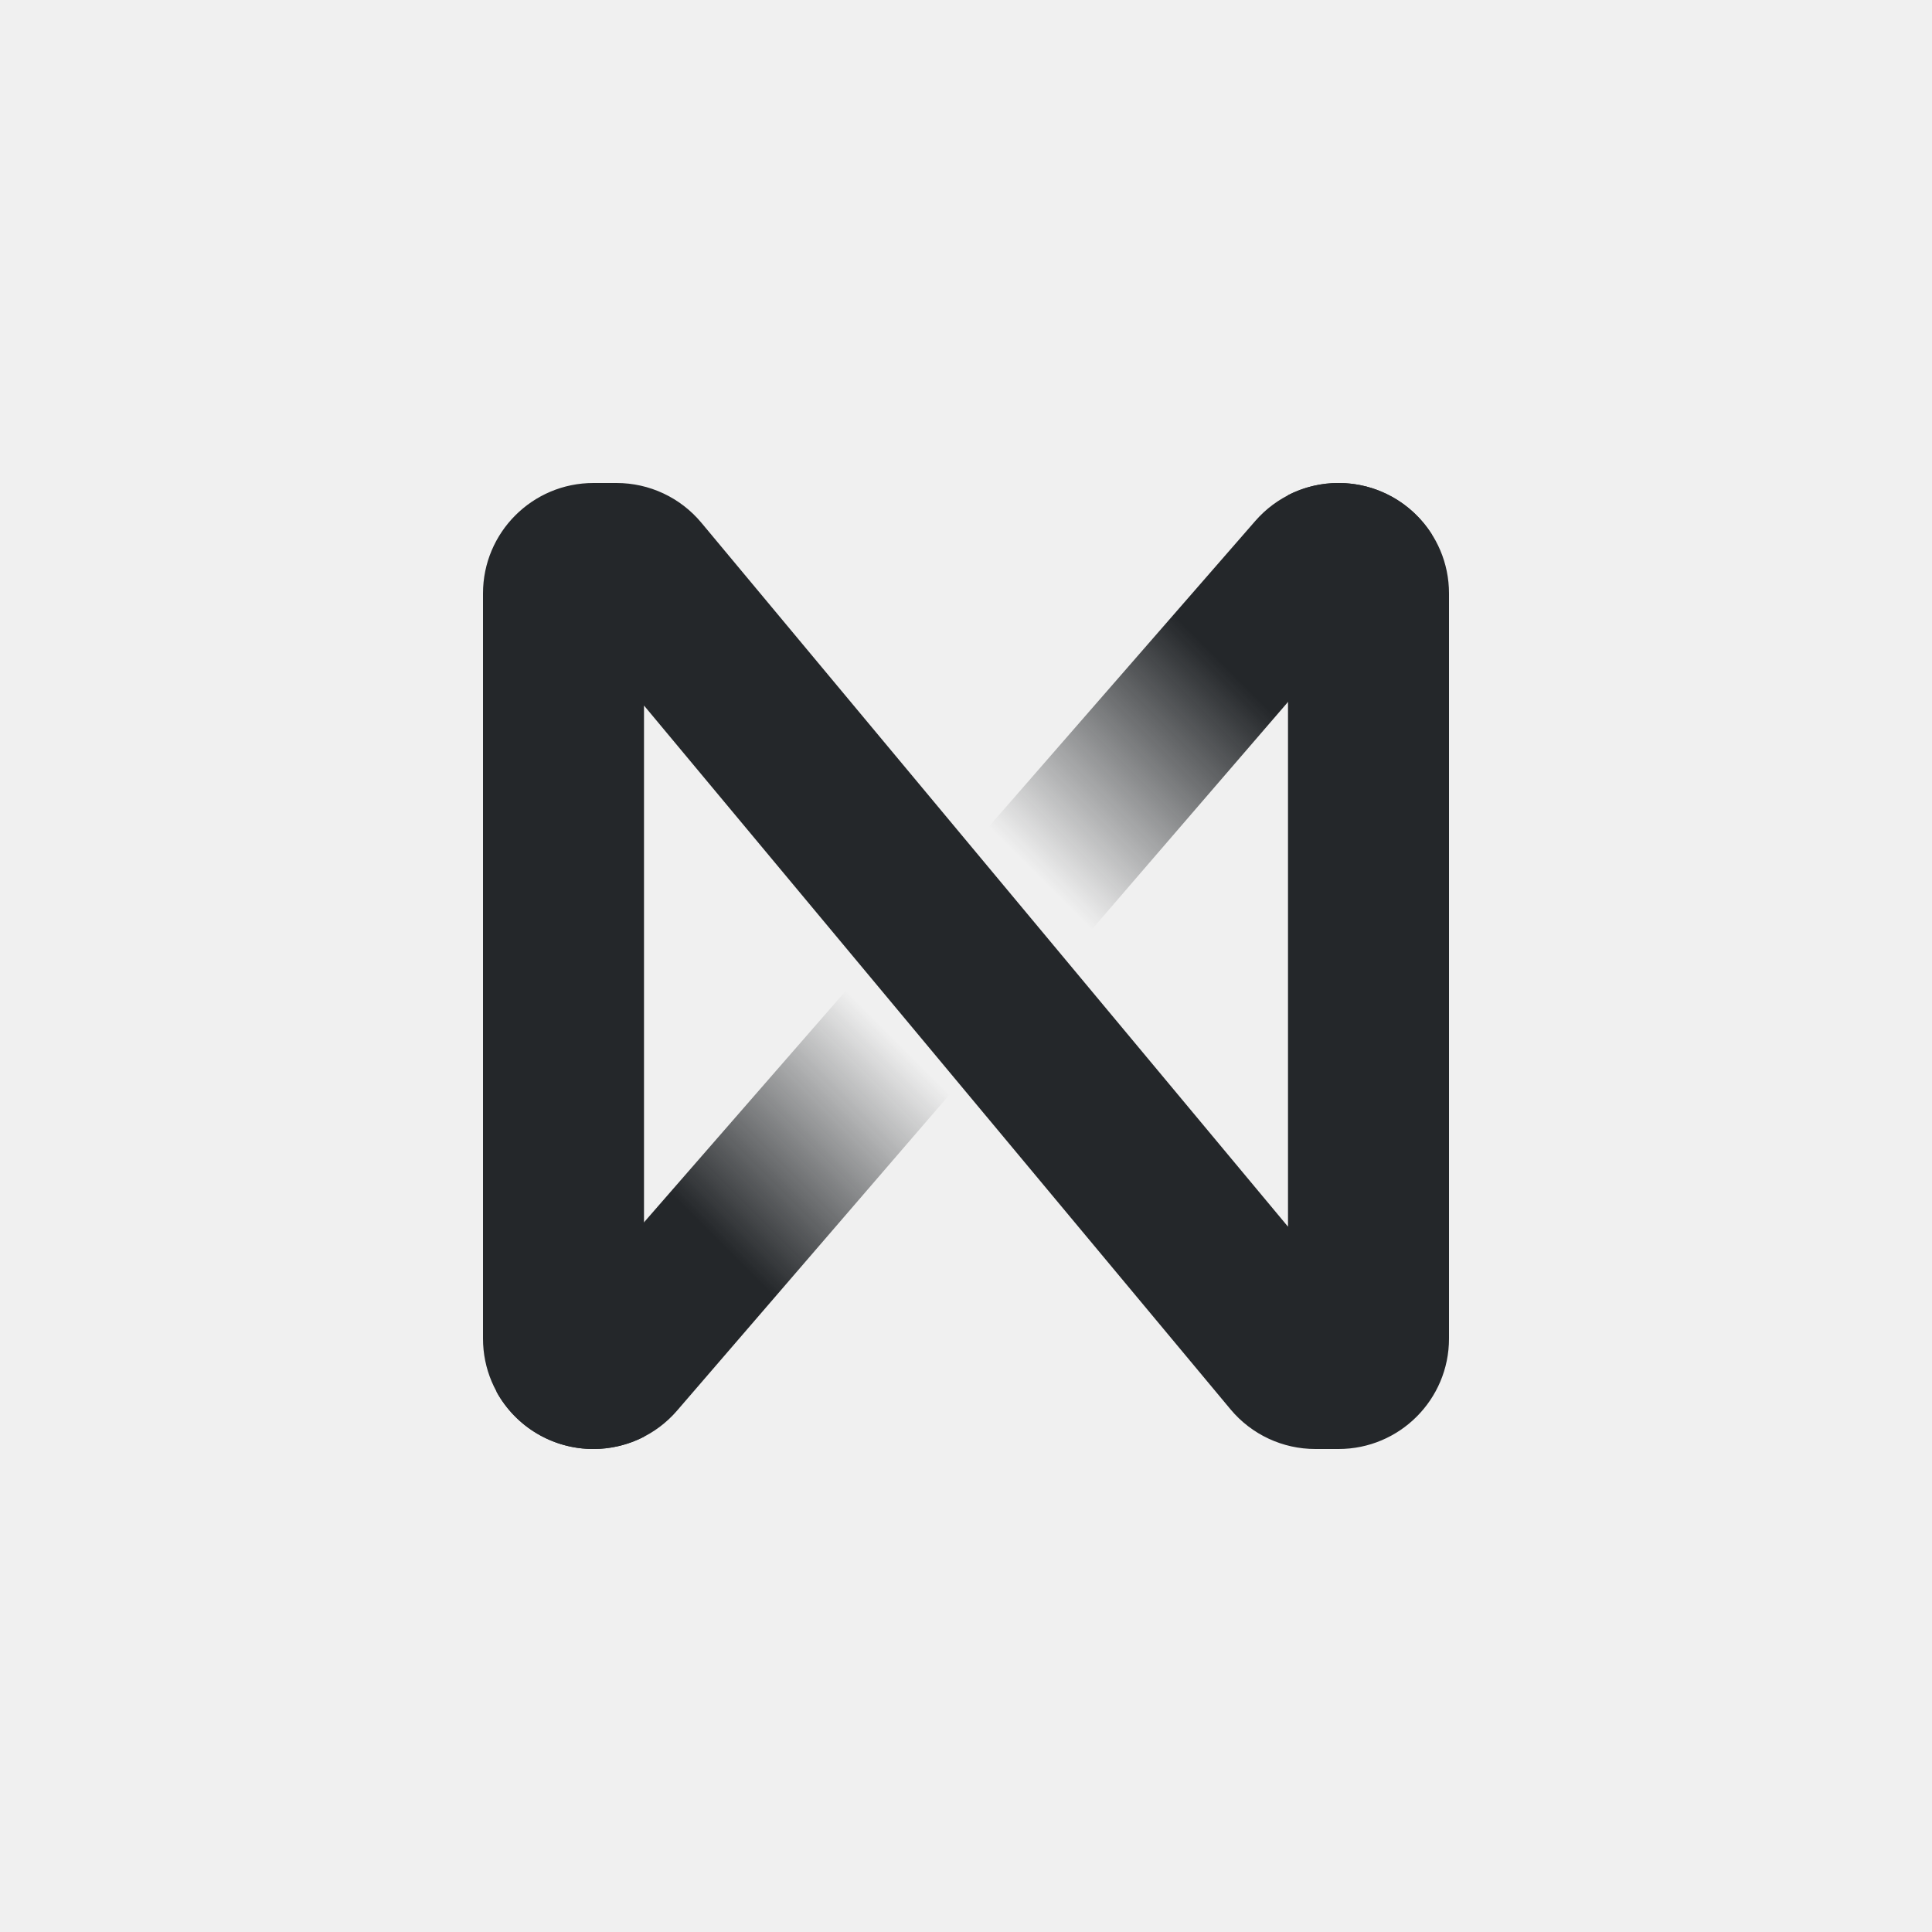
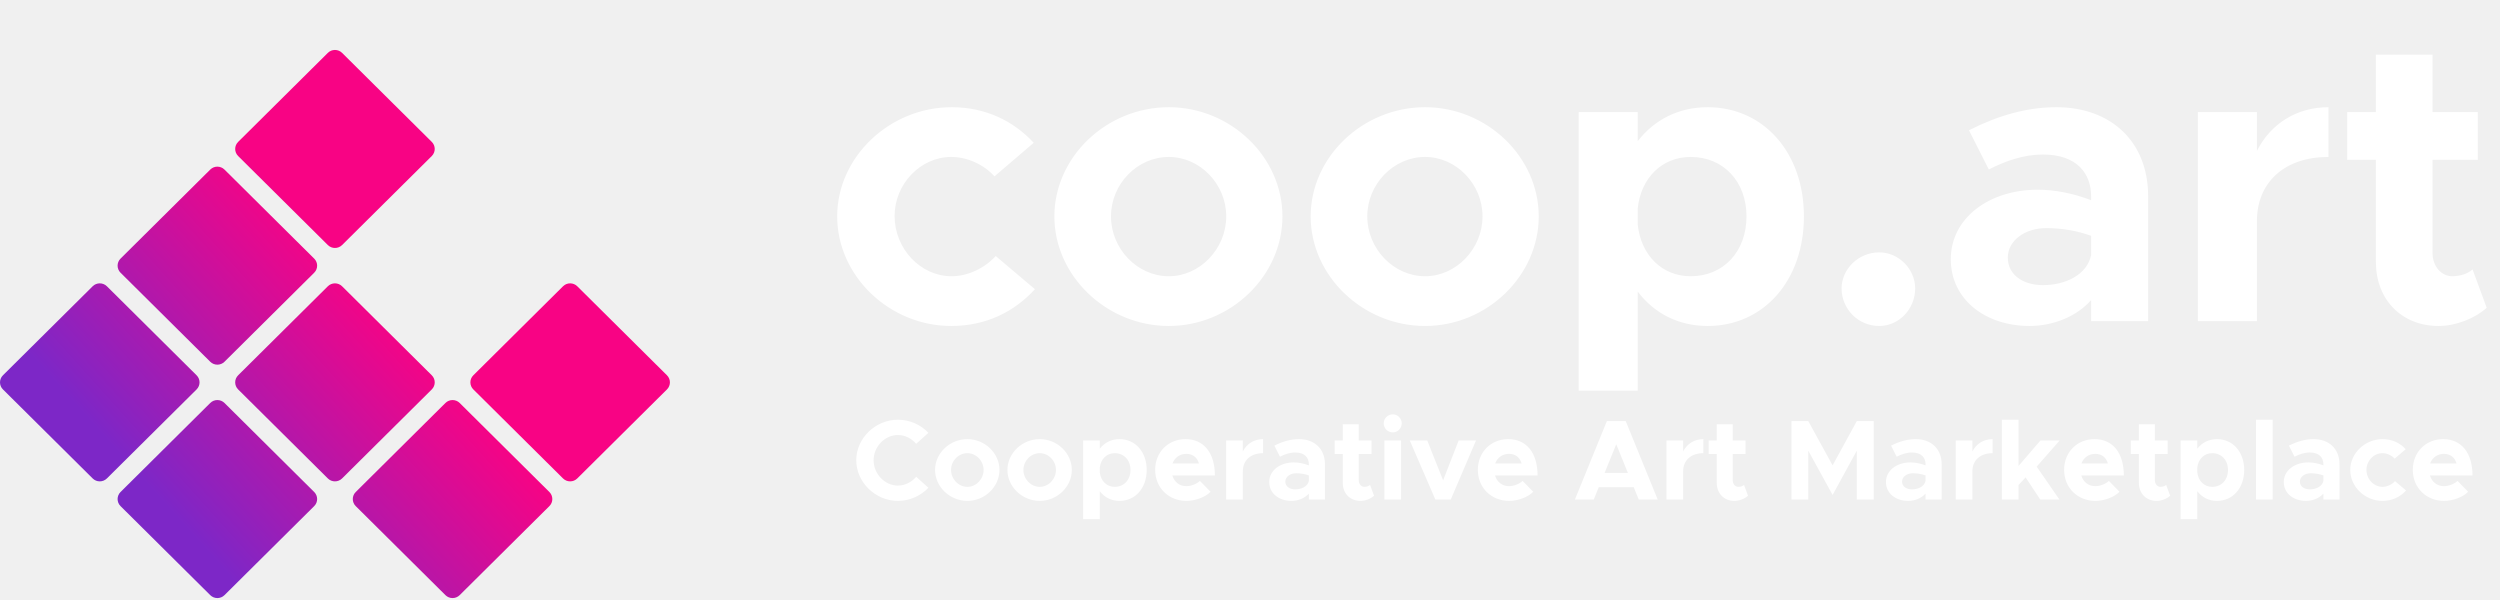
- <svg xmlns="http://www.w3.org/2000/svg" viewBox="0 0 288 288">
-   <linearGradient id="a" gradientUnits="userSpaceOnUse" x1="76.81" x2="211.16" y1="211.17" y2="76.81">
-     <stop offset=".21" stop-color="#24272a" />
-     <stop offset=".42" stop-color="#24272a" stop-opacity="0" />
-     <stop offset=".59" stop-color="#24272a" stop-opacity="0" />
-     <stop offset=".81" stop-color="#24272a" />
-   </linearGradient>
-   <path d="m88.46 216a16.45 16.45 0 0 0 12.46-5.71l112.56-130.57a16.42 16.42 0 0 0 -13.94-7.72 16.46 16.46 0 0 0 -12.41 5.65l-113.13 129.8a16.46 16.46 0 0 0 14.46 8.55z" fill="url(#a)" />
-   <path d="m88.46 216a16.46 16.46 0 0 0 7.54-1.83v-109l87.45 104.94a16.44 16.44 0 0 0 12.64 5.89h3.45a16.46 16.46 0 0 0 16.46-16.46v-111.08a16.46 16.46 0 0 0 -16.46-16.46 16.36 16.36 0 0 0 -7.54 1.81v109.05l-87.45-104.94a16.44 16.44 0 0 0 -12.64-5.92h-3.45a16.46 16.46 0 0 0 -16.46 16.46v111.08a16.46 16.46 0 0 0 16.46 16.46z" fill="#24272a" />
+ <svg xmlns="http://www.w3.org/2000/svg" width="1051" height="252" viewBox="0 0 1051 252" fill="none">
+   <path d="M377.488 210.576C382.48 210.576 387.088 208.416 390.304 205.056L385.168 200.448C383.248 202.656 380.512 204.144 377.488 204.144C371.968 204.144 367.264 199.248 367.264 193.488C367.264 187.776 371.968 182.88 377.488 182.88C380.512 182.88 383.248 184.368 385.168 186.576L390.304 181.968C387.088 178.56 382.48 176.448 377.488 176.448C368.032 176.448 359.968 184.224 359.968 193.488C359.968 202.752 368.032 210.576 377.488 210.576ZM406.686 210.576C414.03 210.576 420.174 204.624 420.174 197.568C420.174 190.512 414.03 184.608 406.686 184.608C399.294 184.608 393.102 190.512 393.102 197.568C393.102 204.624 399.294 210.576 406.686 210.576ZM406.686 204.672C402.942 204.672 399.822 201.408 399.822 197.568C399.822 193.728 402.942 190.512 406.686 190.512C410.382 190.512 413.502 193.728 413.502 197.568C413.502 201.408 410.382 204.672 406.686 204.672ZM437.108 210.576C444.452 210.576 450.596 204.624 450.596 197.568C450.596 190.512 444.452 184.608 437.108 184.608C429.716 184.608 423.524 190.512 423.524 197.568C423.524 204.624 429.716 210.576 437.108 210.576ZM437.108 204.672C433.364 204.672 430.244 201.408 430.244 197.568C430.244 193.728 433.364 190.512 437.108 190.512C440.804 190.512 443.924 193.728 443.924 197.568C443.924 201.408 440.804 204.672 437.108 204.672ZM470.65 184.608C467.194 184.608 464.314 186.096 462.346 188.64V185.184H455.338V218.256H462.346V206.496C464.314 209.088 467.194 210.576 470.65 210.576C477.274 210.576 482.074 205.2 482.074 197.568C482.074 189.984 477.274 184.608 470.65 184.608ZM468.634 204.672C465.226 204.672 462.73 202.176 462.346 198.528V196.608C462.73 193.008 465.226 190.512 468.634 190.512C472.522 190.512 475.258 193.44 475.258 197.568C475.258 201.744 472.522 204.672 468.634 204.672ZM498.737 204.384C495.809 204.384 493.649 202.56 492.833 199.872H510.737C510.737 190.512 506.177 184.608 498.401 184.608C491.153 184.608 485.633 190.032 485.633 197.52C485.633 205.152 491.393 210.576 498.785 210.576C502.433 210.576 506.705 209.04 508.913 206.736L504.449 202.176C503.105 203.472 500.705 204.384 498.737 204.384ZM498.689 190.8C501.521 190.8 503.345 192.384 504.017 194.832H492.929C493.841 192.336 496.049 190.8 498.689 190.8ZM522.486 189.792V185.184H515.478V210H522.486V198.144C522.486 193.488 525.798 190.512 530.982 190.512V184.608C527.19 184.608 524.118 186.576 522.486 189.792ZM546.113 184.608C542.657 184.608 539.249 185.568 535.745 187.344L538.097 192C540.065 190.992 542.225 190.224 544.529 190.224C548.609 190.224 550.241 192.528 550.241 195.168V195.648C548.129 194.832 545.921 194.4 543.905 194.4C538.145 194.4 533.585 197.76 533.585 202.656C533.585 207.408 537.665 210.576 542.945 210.576C545.633 210.576 548.465 209.52 550.241 207.504V210H557.009V195.168C557.009 188.688 552.593 184.608 546.113 184.608ZM544.529 205.728C542.129 205.728 540.353 204.48 540.353 202.464C540.353 200.448 542.369 198.96 544.913 198.96C546.833 198.96 548.657 199.296 550.241 199.872V202.176C549.761 204.48 547.217 205.728 544.529 205.728ZM575.972 203.856C575.492 204.336 574.532 204.672 573.572 204.672C572.276 204.672 571.22 203.52 571.22 201.888V190.848H576.596V185.184H571.22V178.368H564.5V185.184H561.092V190.848H564.5V202.992C564.5 207.456 567.572 210.576 571.94 210.576C573.956 210.576 576.212 209.712 577.652 208.416L575.972 203.856ZM585.545 181.776C587.609 181.776 589.289 180.048 589.289 177.936C589.289 175.968 587.609 174.192 585.545 174.192C583.385 174.192 581.705 175.968 581.705 177.936C581.705 180.048 583.385 181.776 585.545 181.776ZM581.993 210H589.001V185.184H581.993V210ZM603.423 210H609.903L620.511 185.184H613.215L606.687 201.936L600.015 185.184H592.671L603.423 210ZM634.393 204.384C631.465 204.384 629.305 202.56 628.489 199.872H646.393C646.393 190.512 641.833 184.608 634.057 184.608C626.809 184.608 621.289 190.032 621.289 197.52C621.289 205.152 627.049 210.576 634.441 210.576C638.089 210.576 642.361 209.04 644.569 206.736L640.105 202.176C638.761 203.472 636.361 204.384 634.393 204.384ZM634.345 190.8C637.177 190.8 639.001 192.384 639.673 194.832H628.585C629.497 192.336 631.705 190.8 634.345 190.8ZM688.925 210H696.893L683.453 177.024H675.533L662.093 210H670.013L672.125 204.816H686.813L688.925 210ZM674.573 198.816L679.469 186.768L684.365 198.816H674.573ZM707.596 189.792V185.184H700.588V210H707.596V198.144C707.596 193.488 710.908 190.512 716.092 190.512V184.608C712.3 184.608 709.228 186.576 707.596 189.792ZM733.191 203.856C732.711 204.336 731.751 204.672 730.791 204.672C729.495 204.672 728.439 203.52 728.439 201.888V190.848H733.815V185.184H728.439V178.368H721.719V185.184H718.311V190.848H721.719V202.992C721.719 207.456 724.791 210.576 729.159 210.576C731.174 210.576 733.431 209.712 734.871 208.416L733.191 203.856ZM753.146 210H760.202V189.456L770.426 208.08L780.602 189.456V210H787.706V177.024H780.602L770.426 195.648L760.202 177.024H753.146V210ZM805.379 184.608C801.923 184.608 798.515 185.568 795.011 187.344L797.363 192C799.331 190.992 801.491 190.224 803.795 190.224C807.875 190.224 809.507 192.528 809.507 195.168V195.648C807.395 194.832 805.187 194.4 803.171 194.4C797.411 194.4 792.851 197.76 792.851 202.656C792.851 207.408 796.931 210.576 802.211 210.576C804.899 210.576 807.731 209.52 809.507 207.504V210H816.275V195.168C816.275 188.688 811.859 184.608 805.379 184.608ZM803.795 205.728C801.395 205.728 799.619 204.48 799.619 202.464C799.619 200.448 801.635 198.96 804.179 198.96C806.099 198.96 807.923 199.296 809.507 199.872V202.176C809.027 204.48 806.483 205.728 803.795 205.728ZM829.189 189.792V185.184H822.181V210H829.189V198.144C829.189 193.488 832.501 190.512 837.685 190.512V184.608C833.893 184.608 830.821 186.576 829.189 189.792ZM865.872 185.184H857.808L848.592 195.888V176.448H841.584V210H848.592V203.904L851.568 200.688L857.712 210H865.776L856.224 196.176L865.872 185.184ZM880.862 204.384C877.934 204.384 875.774 202.56 874.958 199.872H892.862C892.862 190.512 888.302 184.608 880.526 184.608C873.278 184.608 867.758 190.032 867.758 197.52C867.758 205.152 873.518 210.576 880.91 210.576C884.558 210.576 888.83 209.04 891.038 206.736L886.574 202.176C885.23 203.472 882.83 204.384 880.862 204.384ZM880.814 190.8C883.646 190.8 885.47 192.384 886.142 194.832H875.054C875.966 192.336 878.174 190.8 880.814 190.8ZM910.659 203.856C910.179 204.336 909.219 204.672 908.259 204.672C906.963 204.672 905.907 203.52 905.907 201.888V190.848H911.283V185.184H905.907V178.368H899.187V185.184H895.779V190.848H899.187V202.992C899.187 207.456 902.259 210.576 906.627 210.576C908.643 210.576 910.899 209.712 912.339 208.416L910.659 203.856ZM932.04 184.608C928.584 184.608 925.704 186.096 923.736 188.64V185.184H916.728V218.256H923.736V206.496C925.704 209.088 928.584 210.576 932.04 210.576C938.664 210.576 943.464 205.2 943.464 197.568C943.464 189.984 938.664 184.608 932.04 184.608ZM930.024 204.672C926.616 204.672 924.12 202.176 923.736 198.528V196.608C924.12 193.008 926.616 190.512 930.024 190.512C933.912 190.512 936.648 193.44 936.648 197.568C936.648 201.744 933.912 204.672 930.024 204.672ZM948.416 210H955.424V176.448H948.416V210ZM972.629 184.608C969.173 184.608 965.765 185.568 962.261 187.344L964.613 192C966.581 190.992 968.741 190.224 971.045 190.224C975.125 190.224 976.757 192.528 976.757 195.168V195.648C974.645 194.832 972.437 194.4 970.421 194.4C964.661 194.4 960.101 197.76 960.101 202.656C960.101 207.408 964.181 210.576 969.461 210.576C972.149 210.576 974.981 209.52 976.757 207.504V210H983.525V195.168C983.525 188.688 979.109 184.608 972.629 184.608ZM971.045 205.728C968.645 205.728 966.869 204.48 966.869 202.464C966.869 200.448 968.885 198.96 971.429 198.96C973.349 198.96 975.173 199.296 976.757 199.872V202.176C976.277 204.48 973.733 205.728 971.045 205.728ZM1001.58 210.576C1005.7 210.576 1009.06 208.896 1011.51 206.208L1006.86 202.272C1005.56 203.712 1003.54 204.672 1001.62 204.672C997.927 204.672 994.855 201.408 994.855 197.52C994.855 193.728 997.927 190.512 1001.58 190.512C1003.5 190.512 1005.46 191.424 1006.71 192.816L1011.37 188.832C1008.97 186.24 1005.66 184.608 1001.62 184.608C994.279 184.608 988.039 190.512 988.039 197.568C988.039 204.624 994.231 210.576 1001.58 210.576ZM1027.44 204.384C1024.51 204.384 1022.35 202.56 1021.54 199.872H1039.44C1039.44 190.512 1034.88 184.608 1027.1 184.608C1019.86 184.608 1014.34 190.032 1014.34 197.52C1014.34 205.152 1020.1 210.576 1027.49 210.576C1031.14 210.576 1035.41 209.04 1037.62 206.736L1033.15 202.176C1031.81 203.472 1029.41 204.384 1027.44 204.384ZM1027.39 190.8C1030.22 190.8 1032.05 192.384 1032.72 194.832H1021.63C1022.54 192.336 1024.75 190.8 1027.39 190.8Z" fill="white" />
+   <path d="M399.89 137.04C414.51 137.04 426.41 131.09 435.08 121.57L418.59 107.63C414 112.73 406.86 116.13 400.06 116.13C386.97 116.13 376.09 104.57 376.09 90.8C376.09 77.37 386.97 65.98 399.89 65.98C406.69 65.98 413.66 69.21 418.08 74.14L434.57 60.03C426.07 50.85 414.34 45.07 400.06 45.07C374.05 45.07 351.95 65.98 351.95 90.97C351.95 115.96 373.88 137.04 399.89 137.04ZM491.369 137.04C517.379 137.04 539.139 115.96 539.139 90.97C539.139 65.98 517.379 45.07 491.369 45.07C465.189 45.07 443.259 65.98 443.259 90.97C443.259 115.96 465.189 137.04 491.369 137.04ZM491.369 116.13C478.109 116.13 467.059 104.57 467.059 90.97C467.059 77.37 478.109 65.98 491.369 65.98C504.459 65.98 515.509 77.37 515.509 90.97C515.509 104.57 504.459 116.13 491.369 116.13ZM599.113 137.04C625.123 137.04 646.883 115.96 646.883 90.97C646.883 65.98 625.123 45.07 599.113 45.07C572.933 45.07 551.003 65.98 551.003 90.97C551.003 115.96 572.933 137.04 599.113 137.04ZM599.113 116.13C585.853 116.13 574.803 104.57 574.803 90.97C574.803 77.37 585.853 65.98 599.113 65.98C612.203 65.98 623.253 77.37 623.253 90.97C623.253 104.57 612.203 116.13 599.113 116.13ZM717.907 45.07C705.667 45.07 695.467 50.34 688.497 59.35V47.11H663.677V164.24H688.497V122.59C695.467 131.77 705.667 137.04 717.907 137.04C741.367 137.04 758.367 118 758.367 90.97C758.367 64.11 741.367 45.07 717.907 45.07ZM710.767 116.13C698.697 116.13 689.857 107.29 688.497 94.37V87.57C689.857 74.82 698.697 65.98 710.767 65.98C724.537 65.98 734.227 76.35 734.227 90.97C734.227 105.76 724.537 116.13 710.767 116.13ZM790.013 137.04C798.343 137.04 805.143 129.9 805.143 121.23C805.143 113.24 798.343 106.1 790.013 106.1C781.173 106.1 774.203 113.24 774.203 121.23C774.203 129.9 781.173 137.04 790.013 137.04ZM864.48 45.07C852.24 45.07 840.17 48.47 827.76 54.76L836.09 71.25C843.06 67.68 850.71 64.96 858.87 64.96C873.32 64.96 879.1 73.12 879.1 82.47V84.17C871.62 81.28 863.8 79.75 856.66 79.75C836.26 79.75 820.11 91.65 820.11 108.99C820.11 125.82 834.56 137.04 853.26 137.04C862.78 137.04 872.81 133.3 879.1 126.16V135H903.07V82.47C903.07 59.52 887.43 45.07 864.48 45.07ZM858.87 119.87C850.37 119.87 844.08 115.45 844.08 108.31C844.08 101.17 851.22 95.9 860.23 95.9C867.03 95.9 873.49 97.09 879.1 99.13V107.29C877.4 115.45 868.39 119.87 858.87 119.87ZM948.809 63.43V47.11H923.989V135H948.809V93.01C948.809 76.52 960.539 65.98 978.899 65.98V45.07C965.469 45.07 954.589 52.04 948.809 63.43ZM1039.46 113.24C1037.76 114.94 1034.36 116.13 1030.96 116.13C1026.37 116.13 1022.63 112.05 1022.63 106.27V67.17H1041.67V47.11H1022.63V22.97H998.828V47.11H986.758V67.17H998.828V110.18C998.828 125.99 1009.71 137.04 1025.18 137.04C1032.32 137.04 1040.31 133.98 1045.41 129.39L1039.46 113.24Z" fill="white" />
+   <path fill-rule="evenodd" clip-rule="evenodd" d="M100.113 65.593C98.461 63.953 98.461 61.295 100.113 59.655L137.826 22.23C139.478 20.59 142.157 20.59 143.809 22.23L181.522 59.655C183.175 61.295 183.175 63.953 181.522 65.593L143.809 103.019C142.157 104.658 139.478 104.658 137.826 103.019L100.113 65.593ZM50.676 114.653C49.024 113.014 49.024 110.355 50.676 108.715L88.389 71.29C90.041 69.65 92.72 69.65 94.373 71.29L132.085 108.715C133.738 110.355 133.738 113.014 132.085 114.653L94.373 152.079C92.72 153.718 90.041 153.718 88.389 152.079L50.676 114.653ZM1.239 157.775C-0.413 159.415 -0.413 162.074 1.239 163.713L38.952 201.139C40.604 202.779 43.283 202.779 44.936 201.139L82.648 163.713C84.301 162.074 84.301 159.415 82.648 157.775L44.936 120.35C43.283 118.71 40.604 118.71 38.952 120.35L1.239 157.775ZM198.987 163.713C197.334 162.074 197.334 159.415 198.987 157.775L236.699 120.35C238.352 118.71 241.031 118.71 242.683 120.35L280.396 157.775C282.048 159.415 282.048 162.074 280.396 163.713L242.683 201.139C241.031 202.779 238.352 202.779 236.699 201.139L198.987 163.713ZM149.55 206.836C147.898 208.475 147.898 211.134 149.55 212.774L187.263 250.199C188.915 251.839 191.594 251.839 193.246 250.199L230.959 212.774C232.611 211.134 232.611 208.475 230.959 206.836L193.246 169.41C191.594 167.77 188.915 167.77 187.263 169.41L149.55 206.836ZM50.676 212.774C49.024 211.134 49.024 208.475 50.676 206.836L88.389 169.41C90.041 167.77 92.72 167.77 94.373 169.41L132.085 206.836C133.738 208.475 133.738 211.134 132.085 212.774L94.373 250.199C92.72 251.839 90.041 251.839 88.389 250.199L50.676 212.774ZM100.113 157.775C98.461 159.415 98.461 162.074 100.113 163.713L137.826 201.139C139.478 202.779 142.157 202.779 143.809 201.139L181.522 163.713C183.175 162.074 183.175 159.415 181.522 157.775L143.809 120.35C142.157 118.71 139.478 118.71 137.826 120.35L100.113 157.775Z" fill="url(#paint0_linear_1161_42)" />
+   <defs>
+     <linearGradient id="paint0_linear_1161_42" x1="77.552" y1="221.109" x2="170.629" y2="137.346" gradientUnits="userSpaceOnUse">
+       <stop stop-color="#7D27C7" />
+       <stop offset="1" stop-color="#F80384" />
+     </linearGradient>
+   </defs>
</svg>
